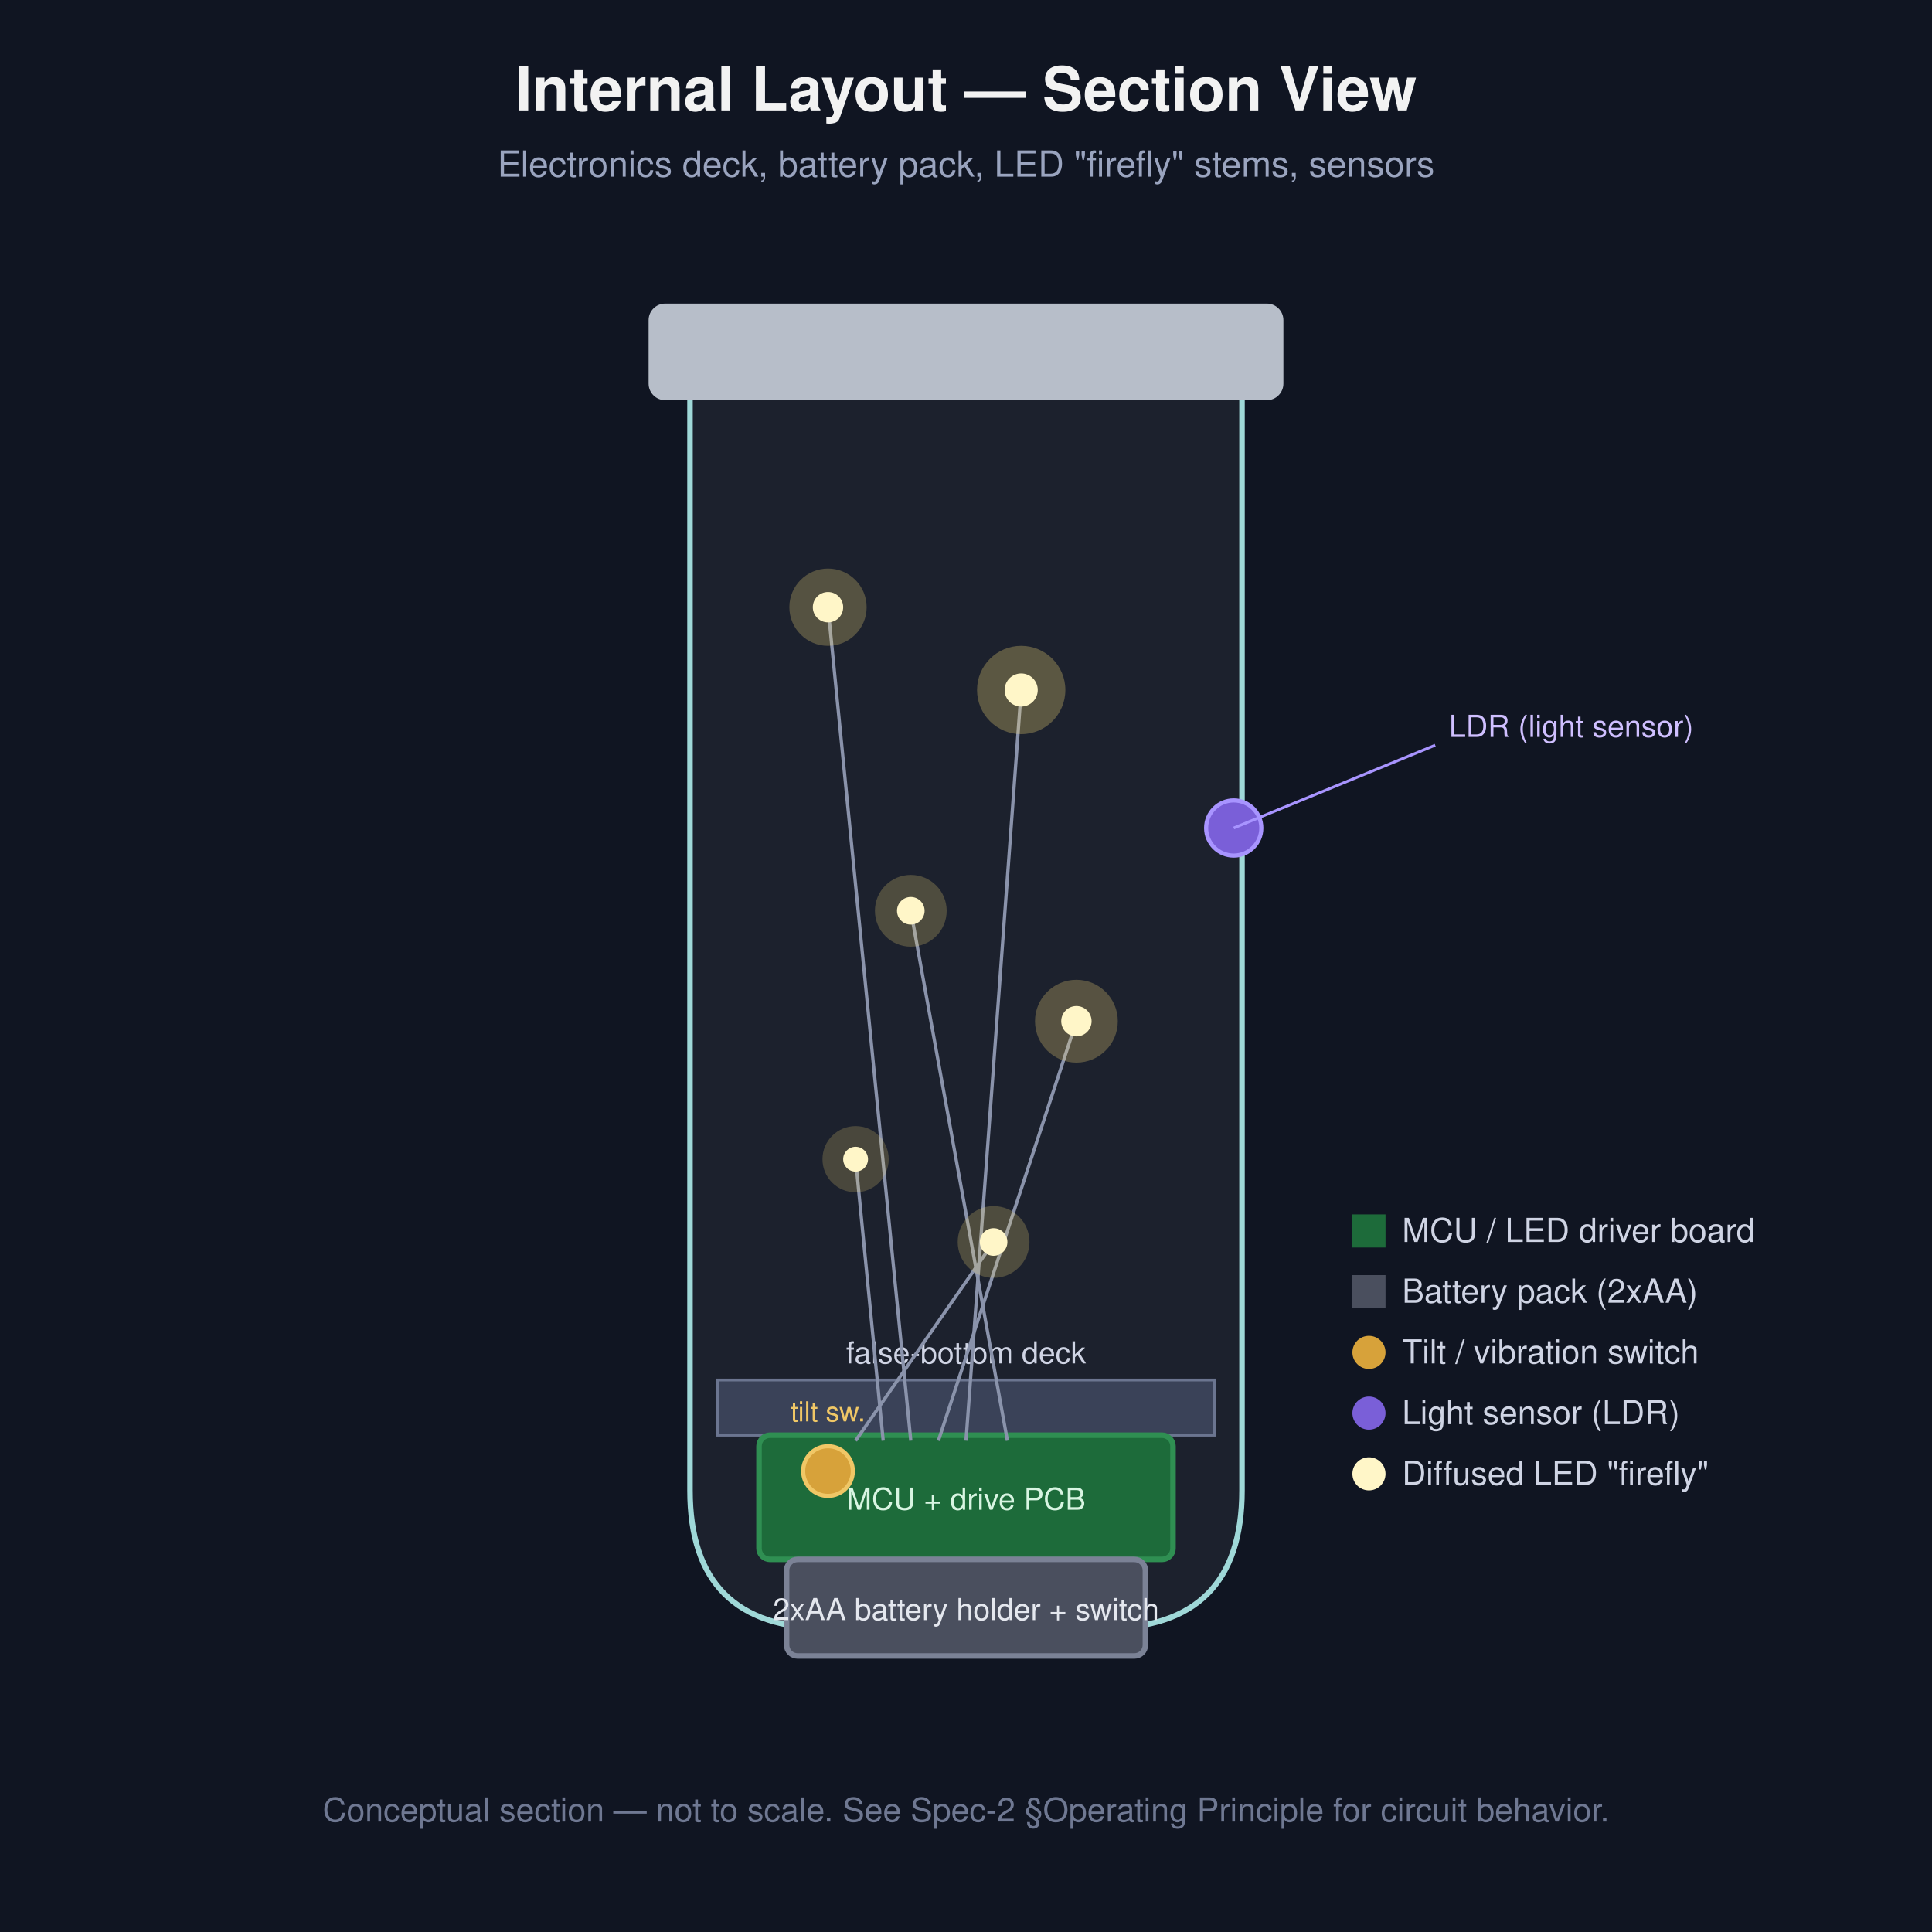
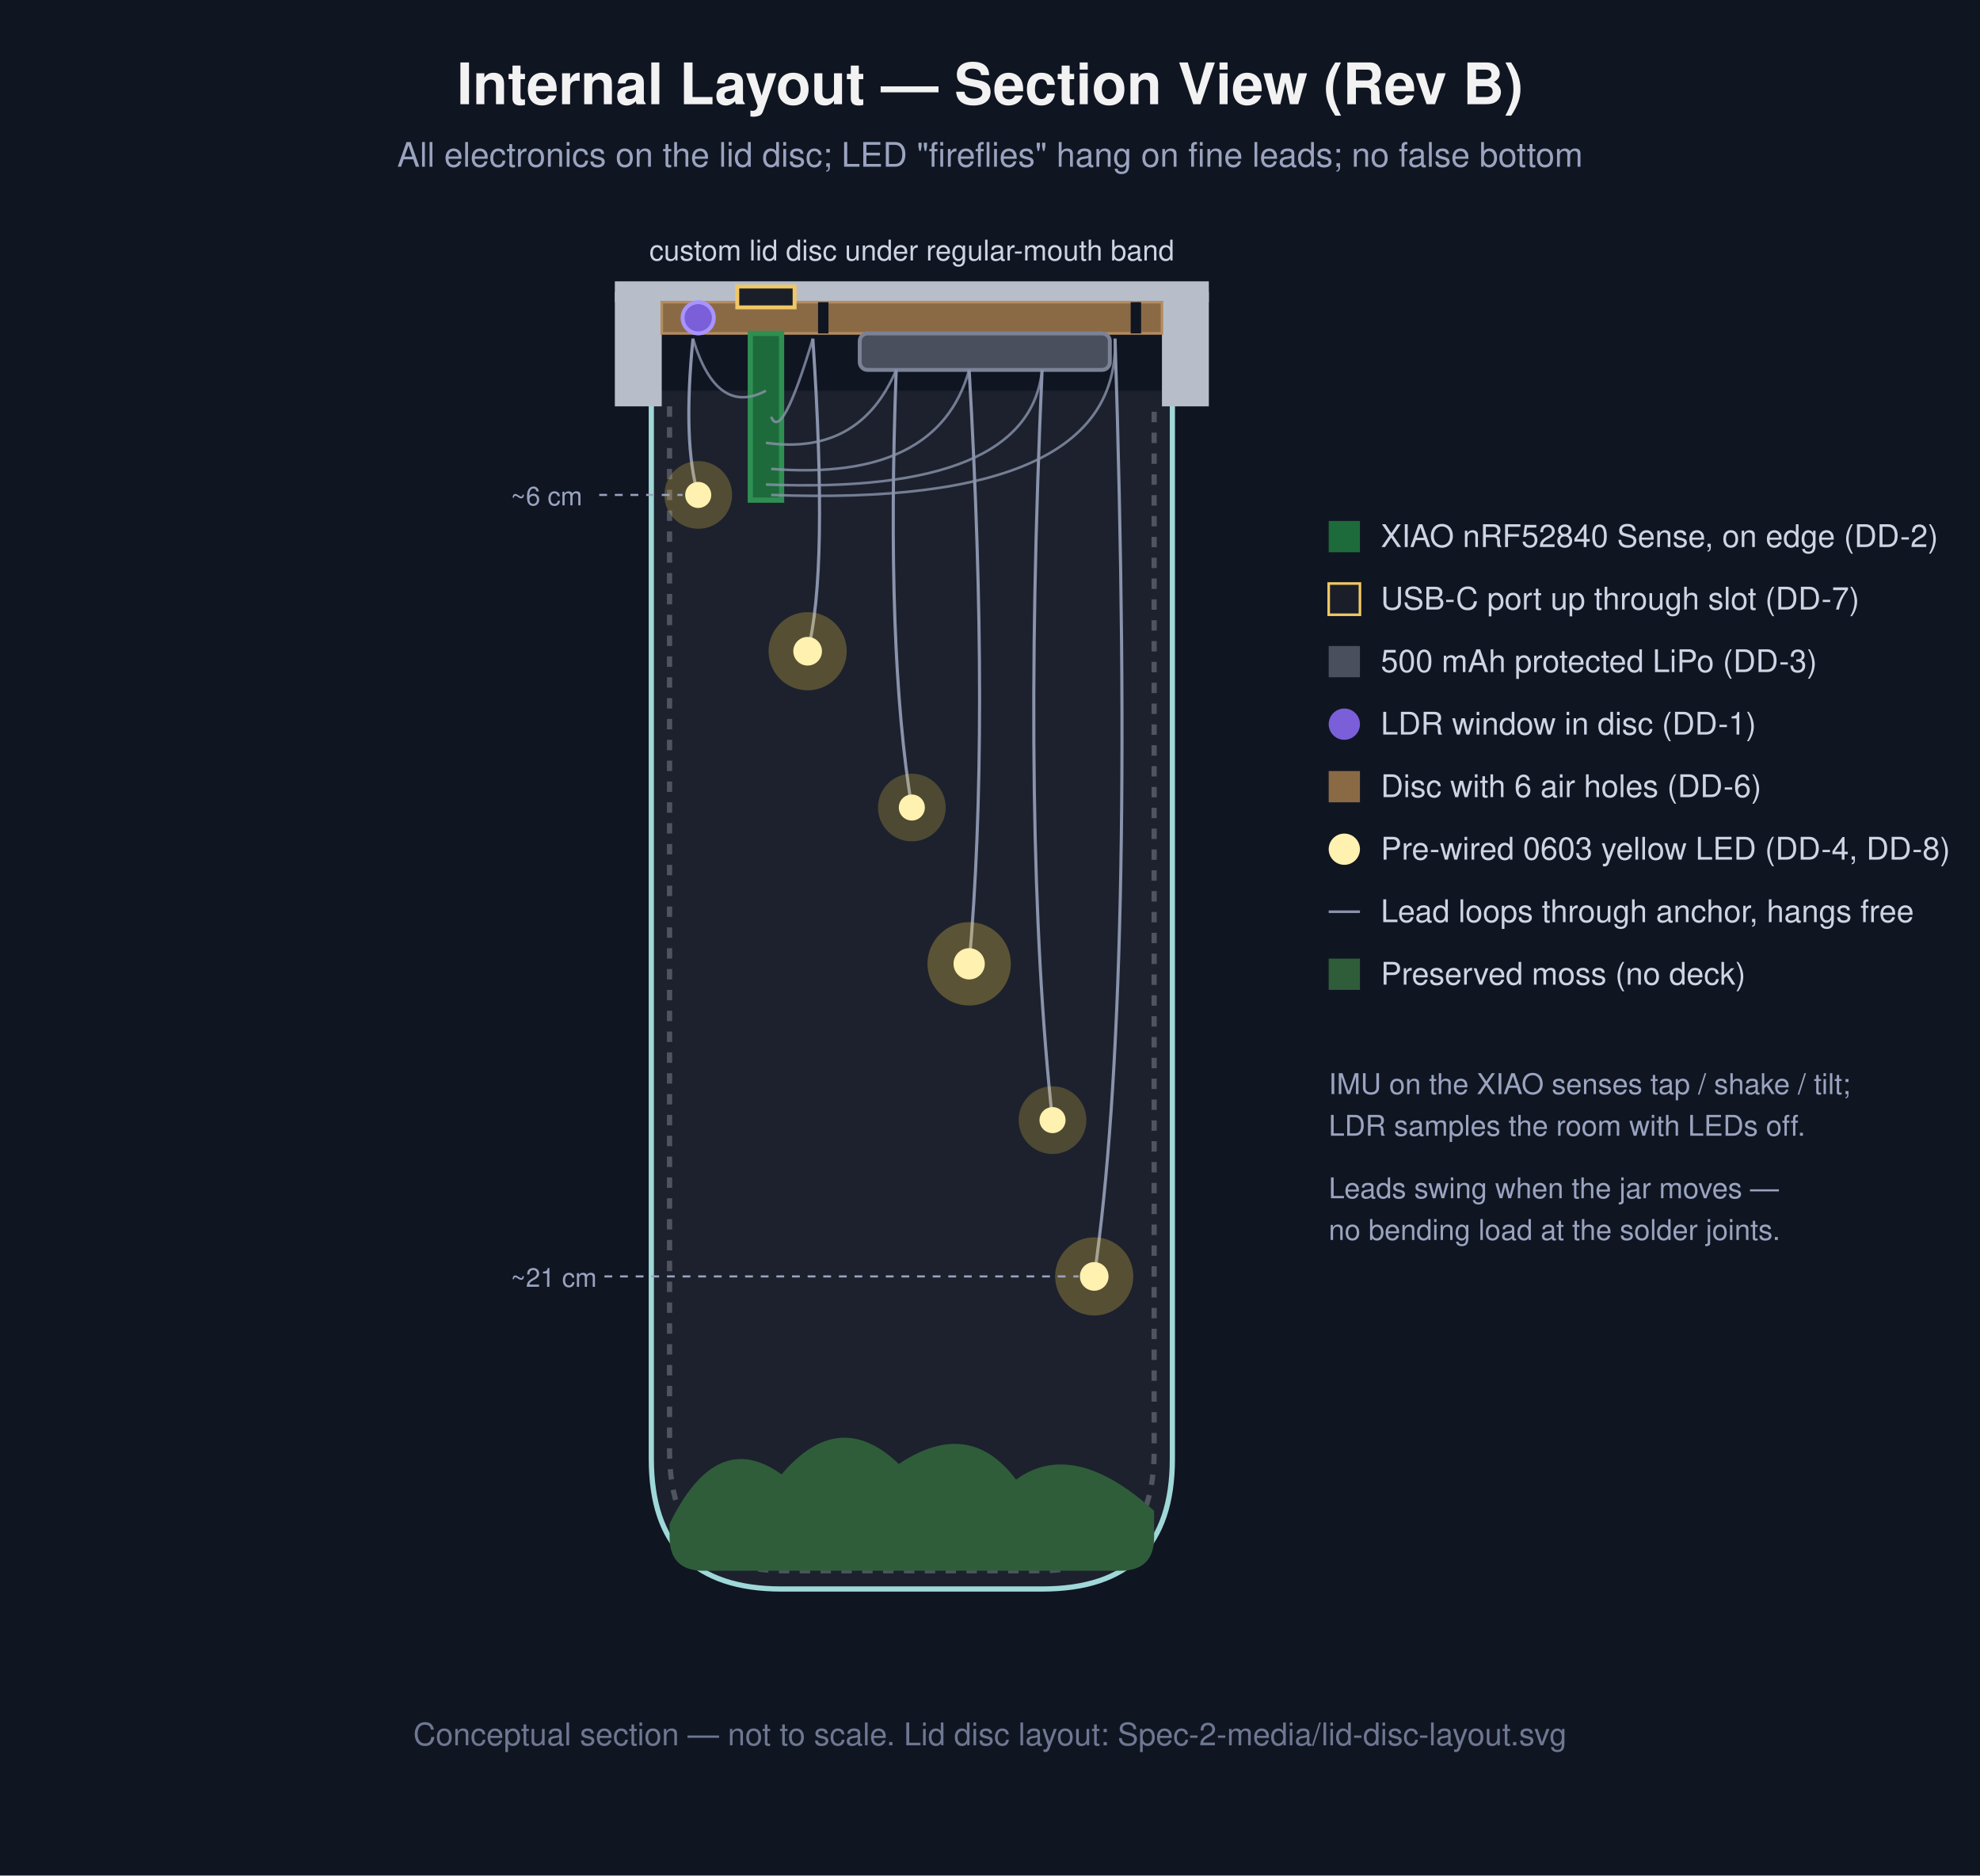
- <svg xmlns="http://www.w3.org/2000/svg" viewBox="0 0 700 700" font-family="Helvetica, Arial, sans-serif">
-   <rect x="0" y="0" width="700" height="700" fill="#101522" />
-   <text x="350" y="40" fill="#f2f2f2" font-size="22" font-weight="bold" text-anchor="middle">Internal Layout — Section View</text>
-   <text x="350" y="64" fill="#9aa4bf" font-size="13" text-anchor="middle">Electronics deck, battery pack, LED "firefly" stems, sensors</text>
-   <path d="M250,140            L250,540            Q250,590 300,590            L400,590            Q450,590 450,540            L450,140            Z" fill="#dce8e8" fill-opacity="0.06" stroke="#9fd8d8" stroke-width="2" />
-   <rect x="235" y="110" width="230" height="35" rx="6" fill="#b7bec9" />
-   <rect x="260" y="500" width="180" height="20" fill="#3a4258" stroke="#6b7590" stroke-width="1" />
-   <text x="350" y="494" fill="#cfd4e4" font-size="11" text-anchor="middle">false-bottom deck</text>
-   <rect x="275" y="520" width="150" height="45" rx="4" fill="#1d6b3a" stroke="#2f8f52" stroke-width="2" />
-   <text x="350" y="547" fill="#d8f5e2" font-size="11" text-anchor="middle">MCU + drive PCB</text>
-   <rect x="285" y="565" width="130" height="35" rx="4" fill="#4a4f5e" stroke="#7b8296" stroke-width="2" />
-   <text x="350" y="587" fill="#e4e7ee" font-size="11" text-anchor="middle">2xAA battery holder + switch</text>
-   <circle cx="300" cy="533" r="9" fill="#d7a23a" stroke="#f0c766" stroke-width="1.5" />
-   <text x="300" y="515" fill="#f0c766" font-size="10" text-anchor="middle">tilt sw.</text>
-   <circle cx="447" cy="300" r="10" fill="#7a5fd8" stroke="#a894ff" stroke-width="1.5" />
-   <line x1="447" y1="300" x2="520" y2="270" stroke="#a894ff" stroke-width="1" />
-   <text x="525" y="267" fill="#cfbfff" font-size="11">LDR (light sensor)</text>
+ <svg xmlns="http://www.w3.org/2000/svg" viewBox="0 0 760 720" font-family="Helvetica, Arial, sans-serif">
+   <rect x="0" y="0" width="760" height="720" fill="#101522" />
+   <text x="380" y="40" fill="#f2f2f2" font-size="22" font-weight="bold" text-anchor="middle">Internal Layout — Section View (Rev B)</text>
+   <text x="380" y="64" fill="#9aa4bf" font-size="13" text-anchor="middle">All electronics on the lid disc; LED "fireflies" hang on fine leads; no false bottom</text>
+   <path d="M250,150 L250,560 Q250,610 300,610 L400,610 Q450,610 450,560 L450,150" fill="#dce8e8" fill-opacity="0.06" stroke="#9fd8d8" stroke-width="2" />
+   <path d="M257,156 L257,557 Q257,603 301,603 L399,603 Q443,603 443,557 L443,156" fill="none" stroke="#e8eef5" stroke-opacity="0.25" stroke-width="2" stroke-dasharray="4 4" />
+   <rect x="236" y="112" width="18" height="44" fill="#b7bec9" />
+   <rect x="446" y="112" width="18" height="44" fill="#b7bec9" />
+   <rect x="236" y="108" width="228" height="8" fill="#b7bec9" />
+   <rect x="254" y="116" width="192" height="12" fill="#8a6a45" stroke="#b48d5f" stroke-width="1" />
+   <text x="350" y="100" fill="#cfd4e4" font-size="11" text-anchor="middle">custom lid disc under regular-mouth band</text>
+   <rect x="283" y="110" width="22" height="8" fill="#1a1e28" stroke="#f0c766" stroke-width="1.5" />
+   <rect x="288" y="128" width="12" height="64" fill="#1d6b3a" stroke="#2f8f52" stroke-width="2" />
+   <rect x="330" y="128" width="96" height="14" rx="3" fill="#4a4f5e" stroke="#7b8296" stroke-width="1.5" />
+   <circle cx="268" cy="122" r="6" fill="#7a5fd8" stroke="#a894ff" stroke-width="1.5" />
+   <g fill="#101522">
+     <rect x="314" y="116" width="4" height="12" />
+     <rect x="434" y="116" width="4" height="12" />
+   </g>
+   <g stroke="#8a93ab" stroke-width="1" fill="none" opacity="0.8">
+     <path d="M294,150 Q275,160 266,130" />
+     <path d="M296,160 Q300,170 312,130" />
+     <path d="M294,170 Q330,175 344,142" />
+     <path d="M296,180 Q360,185 372,142" />
+     <path d="M294,186 Q395,190 400,142" />
+     <path d="M296,190 Q430,195 428,130" />
+   </g>
+   <g stroke="#8a93ab" stroke-width="1.2" fill="none">
+     <path d="M266,130 Q262,170 268,190" />
+     <path d="M312,130 Q318,220 310,250" />
+     <path d="M344,142 Q340,250 350,310" />
+     <path d="M372,142 Q380,280 372,370" />
+     <path d="M400,142 Q392,320 404,430" />
+     <path d="M428,130 Q436,380 420,490" />
+   </g>
  <g>
-     <line x1="330" y1="522" x2="300" y2="220" stroke="#8a93ab" stroke-width="1.2" />
-     <circle cx="300" cy="220" r="14" fill="#ffe27a" opacity="0.25" />
-     <circle cx="300" cy="220" r="5.5" fill="#fff6c8" />
-     <line x1="350" y1="522" x2="370" y2="250" stroke="#8a93ab" stroke-width="1.2" />
-     <circle cx="370" cy="250" r="16" fill="#ffe27a" opacity="0.28" />
-     <circle cx="370" cy="250" r="6" fill="#fff6c8" />
-     <line x1="365" y1="522" x2="330" y2="330" stroke="#8a93ab" stroke-width="1.2" />
-     <circle cx="330" cy="330" r="13" fill="#ffe27a" opacity="0.22" />
-     <circle cx="330" cy="330" r="5" fill="#fff6c8" />
-     <line x1="340" y1="522" x2="390" y2="370" stroke="#8a93ab" stroke-width="1.2" />
-     <circle cx="390" cy="370" r="15" fill="#ffe27a" opacity="0.26" />
-     <circle cx="390" cy="370" r="5.5" fill="#fff6c8" />
-     <line x1="320" y1="522" x2="310" y2="420" stroke="#8a93ab" stroke-width="1.2" />
-     <circle cx="310" cy="420" r="12" fill="#ffe27a" opacity="0.2" />
-     <circle cx="310" cy="420" r="4.5" fill="#fff6c8" />
-     <line x1="310" y1="522" x2="360" y2="450" stroke="#8a93ab" stroke-width="1.2" />
-     <circle cx="360" cy="450" r="13" fill="#ffe27a" opacity="0.22" />
-     <circle cx="360" cy="450" r="5" fill="#fff6c8" />
+     <circle cx="268" cy="190" r="13" fill="#ffd54a" opacity="0.24" />
+     <circle cx="268" cy="190" r="5" fill="#fff1b0" />
+     <circle cx="310" cy="250" r="15" fill="#ffd54a" opacity="0.26" />
+     <circle cx="310" cy="250" r="5.5" fill="#fff1b0" />
+     <circle cx="350" cy="310" r="13" fill="#ffd54a" opacity="0.22" />
+     <circle cx="350" cy="310" r="5" fill="#fff1b0" />
+     <circle cx="372" cy="370" r="16" fill="#ffd54a" opacity="0.28" />
+     <circle cx="372" cy="370" r="6" fill="#fff1b0" />
+     <circle cx="404" cy="430" r="13" fill="#ffd54a" opacity="0.22" />
+     <circle cx="404" cy="430" r="5" fill="#fff1b0" />
+     <circle cx="420" cy="490" r="15" fill="#ffd54a" opacity="0.26" />
+     <circle cx="420" cy="490" r="5.5" fill="#fff1b0" />
  </g>
+   <g fill="#9aa4bf" font-size="10">
+     <text x="196" y="194">~6 cm</text>
+     <text x="196" y="494">~21 cm</text>
+   </g>
+   <g stroke="#9aa4bf" stroke-width="0.8" stroke-dasharray="3 3">
+     <line x1="230" y1="190" x2="262" y2="190" />
+     <line x1="232" y1="490" x2="414" y2="490" />
+   </g>
+   <path d="M257,585 Q275,548 300,566 Q322,540 345,562 Q372,544 390,568 Q412,552 443,580 L443,590 Q443,603 430,603 L270,603 Q257,603 257,590 Z" fill="#2f5d3a" />
  <g font-size="12" fill="#cfd4e4">
-     <rect x="490" y="440" width="12" height="12" fill="#1d6b3a" />
-     <text x="508" y="450">MCU / LED driver board</text>
-     <rect x="490" y="462" width="12" height="12" fill="#4a4f5e" />
-     <text x="508" y="472">Battery pack (2xAA)</text>
-     <circle cx="496" cy="490" r="6" fill="#d7a23a" />
-     <text x="508" y="494">Tilt / vibration switch</text>
-     <circle cx="496" cy="512" r="6" fill="#7a5fd8" />
-     <text x="508" y="516">Light sensor (LDR)</text>
-     <circle cx="496" cy="534" r="6" fill="#fff6c8" />
-     <text x="508" y="538">Diffused LED "firefly"</text>
+     <rect x="510" y="200" width="12" height="12" fill="#1d6b3a" />
+     <text x="530" y="210">XIAO nRF52840 Sense, on edge (DD-2)</text>
+     <rect x="510" y="224" width="12" height="12" fill="#1a1e28" stroke="#f0c766" />
+     <text x="530" y="234">USB-C port up through slot (DD-7)</text>
+     <rect x="510" y="248" width="12" height="12" fill="#4a4f5e" />
+     <text x="530" y="258">500 mAh protected LiPo (DD-3)</text>
+     <circle cx="516" cy="278" r="6" fill="#7a5fd8" />
+     <text x="530" y="282">LDR window in disc (DD-1)</text>
+     <rect x="510" y="296" width="12" height="12" fill="#8a6a45" />
+     <text x="530" y="306">Disc with 6 air holes (DD-6)</text>
+     <circle cx="516" cy="326" r="6" fill="#fff1b0" />
+     <text x="530" y="330">Pre-wired 0603 yellow LED (DD-4, DD-8)</text>
+     <line x1="510" y1="350" x2="522" y2="350" stroke="#8a93ab" />
+     <text x="530" y="354">Lead loops through anchor, hangs free</text>
+     <rect x="510" y="368" width="12" height="12" fill="#2f5d3a" />
+     <text x="530" y="378">Preserved moss (no deck)</text>
  </g>
-   <text x="350" y="660" fill="#6f7892" font-size="12" text-anchor="middle">Conceptual section — not to scale. See Spec-2 §Operating Principle for circuit behavior.</text>
+   <g font-size="11" fill="#9aa4bf">
+     <text x="510" y="420">IMU on the XIAO senses tap / shake / tilt;</text>
+     <text x="510" y="436">LDR samples the room with LEDs off.</text>
+     <text x="510" y="460">Leads swing when the jar moves —</text>
+     <text x="510" y="476">no bending load at the solder joints.</text>
+   </g>
+   <text x="380" y="670" fill="#6f7892" font-size="12" text-anchor="middle">Conceptual section — not to scale. Lid disc layout: Spec-2-media/lid-disc-layout.svg</text>
</svg>
